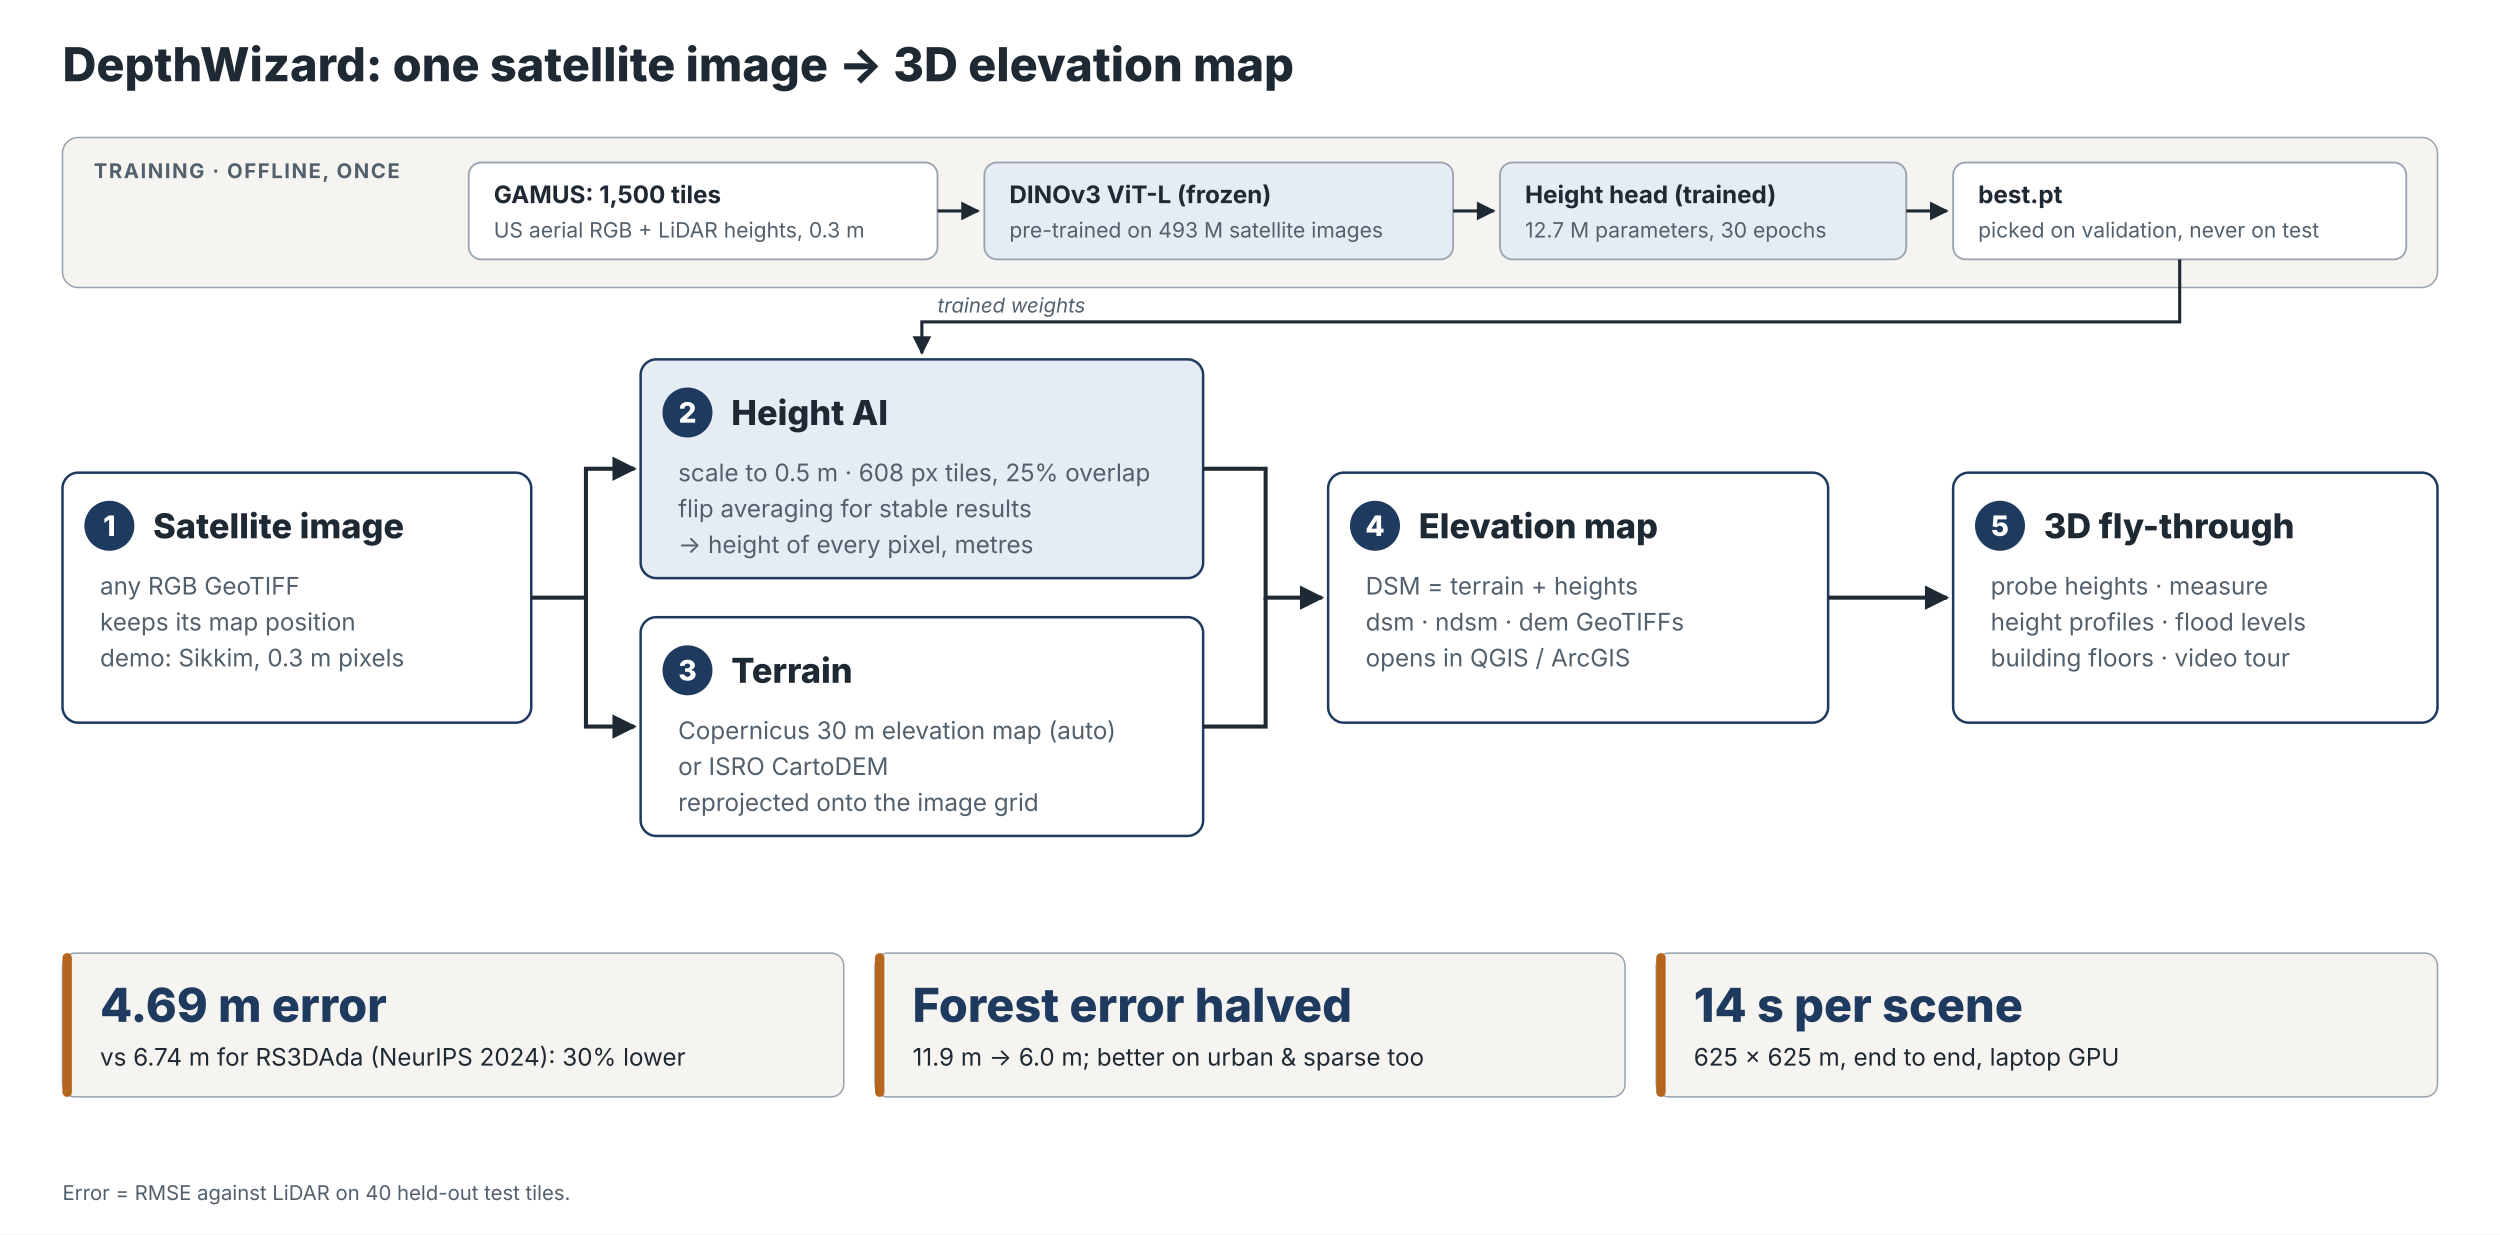
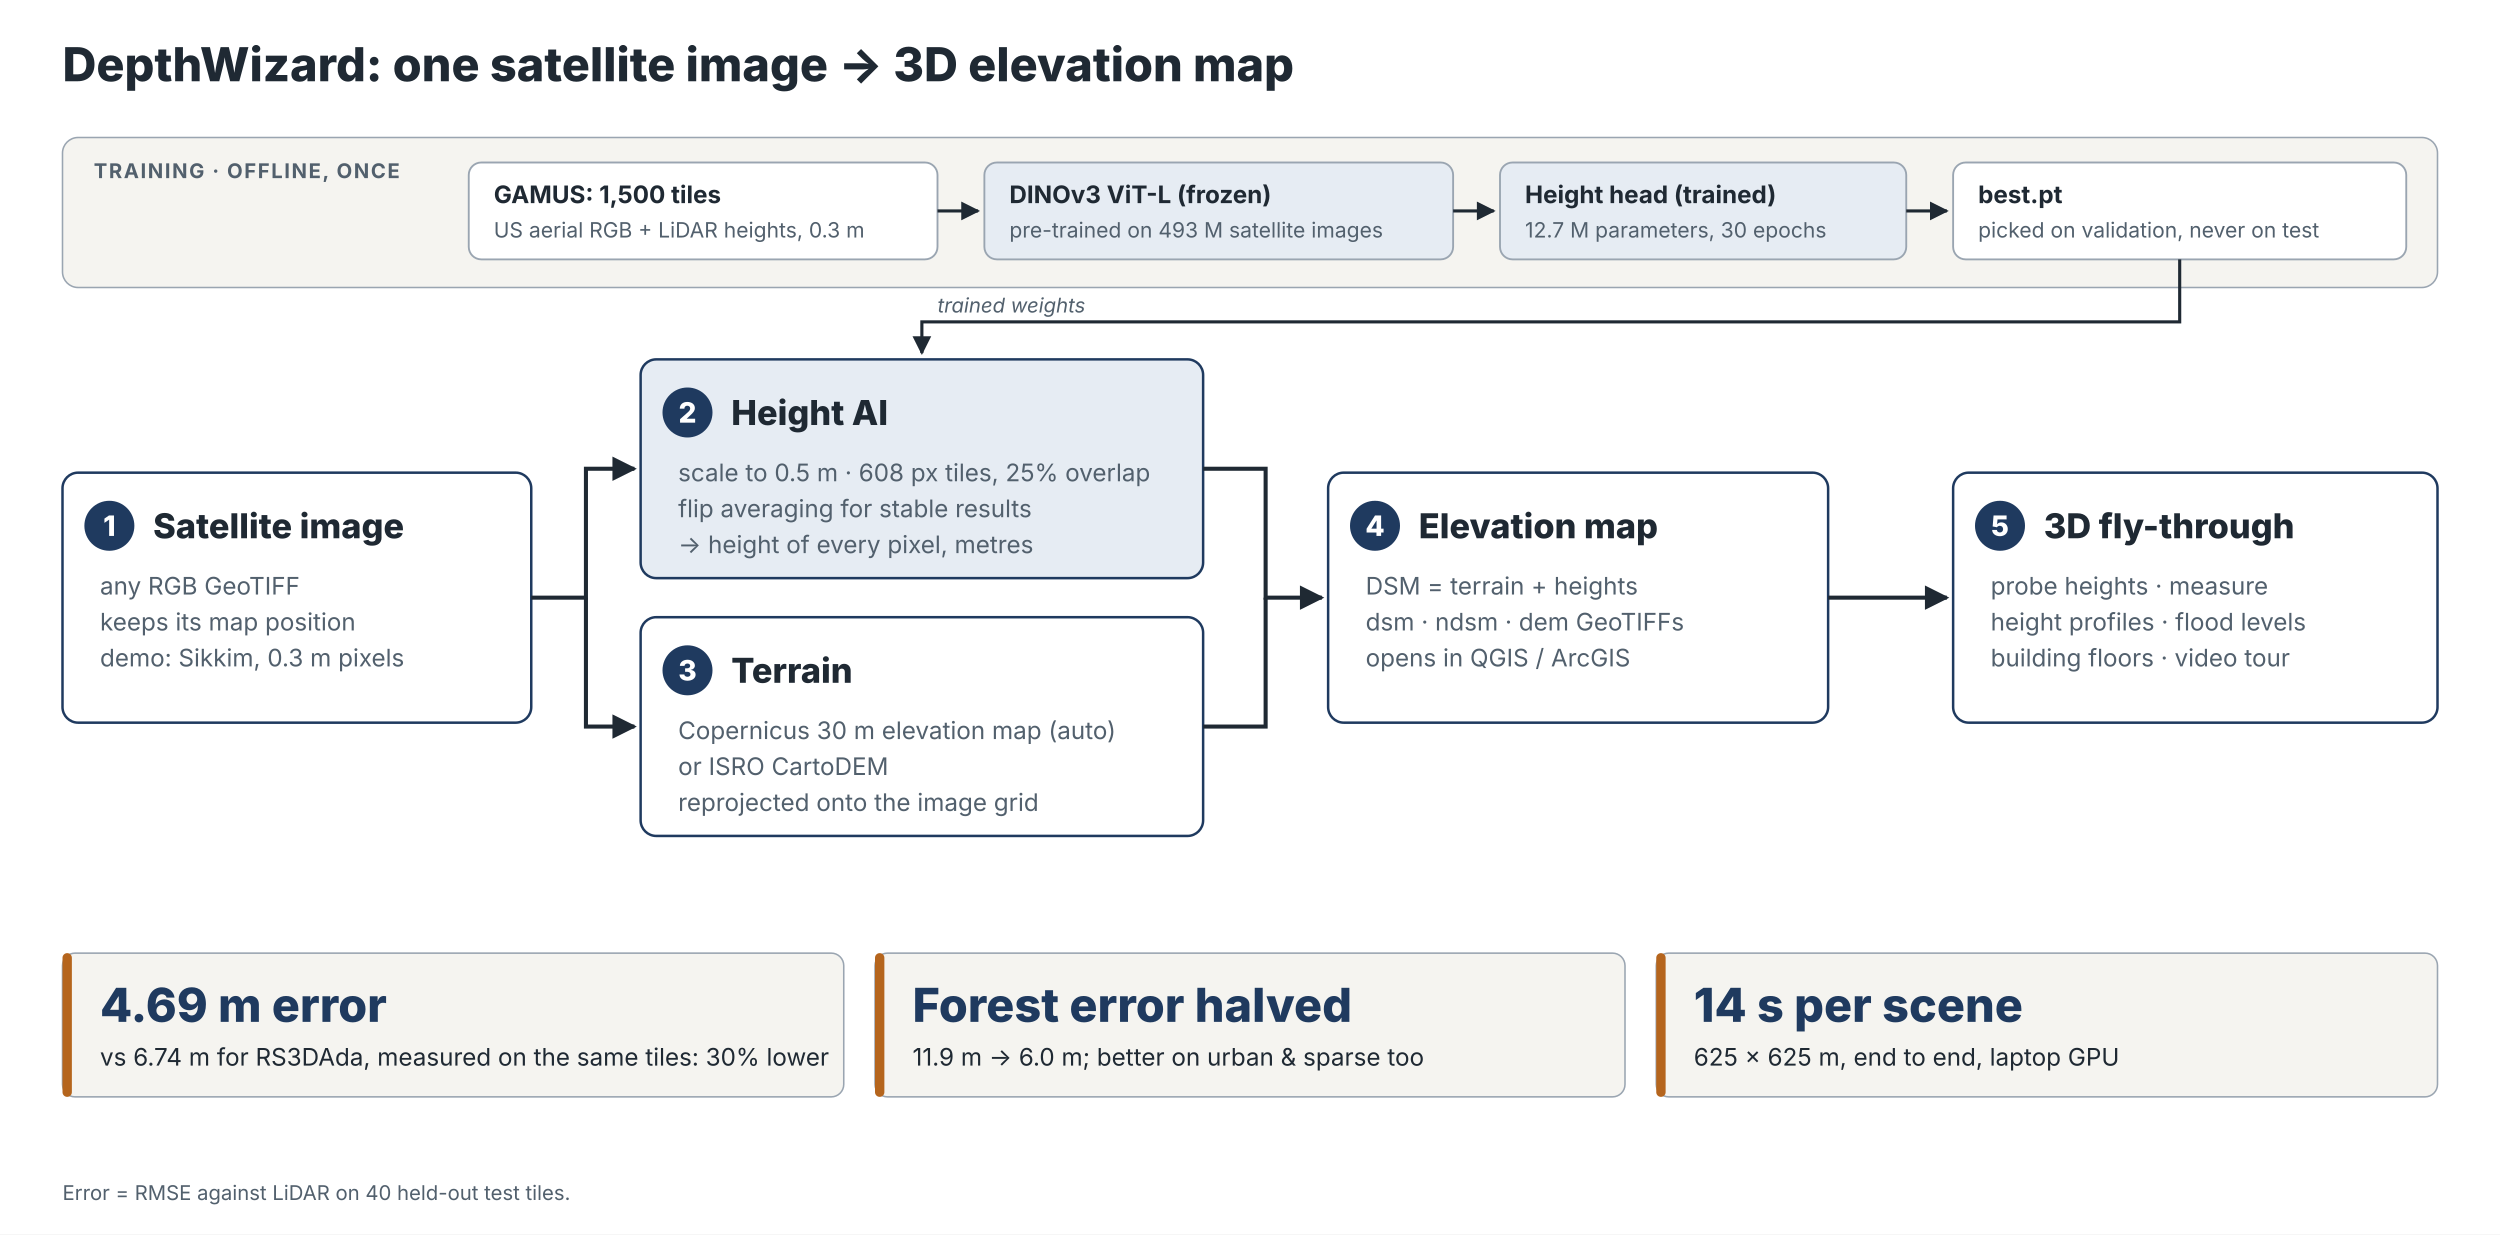
<svg xmlns="http://www.w3.org/2000/svg" width="1600" height="790" viewBox="0 0 1600 790" font-family="Inter, Segoe UI, Roboto, Helvetica, Arial, sans-serif">
  <defs>
    <marker id="ah" viewBox="0 0 10 10" refX="9" refY="5" markerWidth="6" markerHeight="6" orient="auto-start-reverse">
      <path d="M0,0 L10,5 L0,10 z" fill="#1f2933" />
    </marker>
  </defs>
  <rect width="1600" height="790" fill="#fff" />
  <text x="40" y="52" font-size="30" font-weight="800" fill="#1f2933">DepthWizard: one satellite image → 3D elevation map</text>
  <rect x="40" y="88" width="1520" height="96" rx="10" fill="#f5f4f0" stroke="#9aa5b1" stroke-width="1" />
  <text x="60" y="114" font-size="13" font-weight="700" fill="#52606d" letter-spacing="1">TRAINING · OFFLINE, ONCE</text>
  <rect x="300" y="104" width="300" height="62" rx="8" fill="#fff" stroke="#9aa5b1" stroke-width="1.2" />
  <text x="316" y="130" font-size="15.5" font-weight="700" fill="#1f2933">GAMUS: 1,500 tiles</text>
  <text x="316" y="152" font-size="13.5" fill="#52606d">US aerial RGB + LiDAR heights, 0.3 m</text>
  <rect x="630" y="104" width="300" height="62" rx="8" fill="#e6ecf3" stroke="#9aa5b1" stroke-width="1.2" />
  <text x="646" y="130" font-size="15.5" font-weight="700" fill="#1f2933">DINOv3 ViT-L (frozen)</text>
  <text x="646" y="152" font-size="13.5" fill="#52606d">pre-trained on 493 M satellite images</text>
  <rect x="960" y="104" width="260" height="62" rx="8" fill="#e6ecf3" stroke="#9aa5b1" stroke-width="1.2" />
  <text x="976" y="130" font-size="15.5" font-weight="700" fill="#1f2933">Height head (trained)</text>
  <text x="976" y="152" font-size="13.5" fill="#52606d">12.7 M parameters, 30 epochs</text>
  <rect x="1250" y="104" width="290" height="62" rx="8" fill="#fff" stroke="#9aa5b1" stroke-width="1.2" />
  <text x="1266" y="130" font-size="15.5" font-weight="700" fill="#1f2933">best.pt</text>
  <text x="1266" y="152" font-size="13.5" fill="#52606d">picked on validation, never on test</text>
  <path d="M600,135 L626,135" fill="none" stroke="#1f2933" stroke-width="2" marker-end="url(#ah)" />
  <path d="M930,135 L956,135" fill="none" stroke="#1f2933" stroke-width="2" marker-end="url(#ah)" />
  <path d="M1220,135 L1246,135" fill="none" stroke="#1f2933" stroke-width="2" marker-end="url(#ah)" />
  <rect x="40" y="302.5" width="300" height="160" rx="10" fill="#fff" stroke="#1f3a5f" stroke-width="1.6" />
  <circle cx="70" cy="336.5" r="16" fill="#1f3a5f" />
  <text x="70" y="343.0" text-anchor="middle" font-size="18" font-weight="800" fill="#fff">1</text>
  <text x="98" y="344.5" font-size="22" font-weight="800" fill="#1f2933">Satellite image</text>
  <text x="64" y="380.5" font-size="15.5" fill="#52606d">any RGB GeoTIFF</text>
  <text x="64" y="403.5" font-size="15.5" fill="#52606d">keeps its map position</text>
  <text x="64" y="426.5" font-size="15.5" fill="#52606d">demo: Sikkim, 0.3 m pixels</text>
  <rect x="410" y="230" width="360" height="140" rx="10" fill="#e6ecf3" stroke="#1f3a5f" stroke-width="1.6" />
  <circle cx="440" cy="264" r="16" fill="#1f3a5f" />
  <text x="440" y="270.5" text-anchor="middle" font-size="18" font-weight="800" fill="#fff">2</text>
  <text x="468" y="272" font-size="22" font-weight="800" fill="#1f2933">Height AI</text>
  <text x="434" y="308" font-size="15.5" fill="#52606d">scale to 0.5 m · 608 px tiles, 25% overlap</text>
  <text x="434" y="331" font-size="15.5" fill="#52606d">flip averaging for stable results</text>
  <text x="434" y="354" font-size="15.5" fill="#52606d">→ height of every pixel, metres</text>
  <rect x="410" y="395" width="360" height="140" rx="10" fill="#fff" stroke="#1f3a5f" stroke-width="1.6" />
  <circle cx="440" cy="429" r="16" fill="#1f3a5f" />
  <text x="440" y="435.5" text-anchor="middle" font-size="18" font-weight="800" fill="#fff">3</text>
  <text x="468" y="437" font-size="22" font-weight="800" fill="#1f2933">Terrain</text>
  <text x="434" y="473" font-size="15.5" fill="#52606d">Copernicus 30 m elevation map (auto)</text>
  <text x="434" y="496" font-size="15.5" fill="#52606d">or ISRO CartoDEM</text>
  <text x="434" y="519" font-size="15.5" fill="#52606d">reprojected onto the image grid</text>
  <rect x="850" y="302.5" width="320" height="160" rx="10" fill="#fff" stroke="#1f3a5f" stroke-width="1.6" />
  <circle cx="880" cy="336.5" r="16" fill="#1f3a5f" />
  <text x="880" y="343.0" text-anchor="middle" font-size="18" font-weight="800" fill="#fff">4</text>
  <text x="908" y="344.5" font-size="22" font-weight="800" fill="#1f2933">Elevation map</text>
  <text x="874" y="380.5" font-size="15.5" fill="#52606d">DSM = terrain + heights</text>
  <text x="874" y="403.5" font-size="15.5" fill="#52606d">dsm · ndsm · dem GeoTIFFs</text>
  <text x="874" y="426.5" font-size="15.5" fill="#52606d">opens in QGIS / ArcGIS</text>
  <rect x="1250" y="302.5" width="310" height="160" rx="10" fill="#fff" stroke="#1f3a5f" stroke-width="1.6" />
  <circle cx="1280" cy="336.5" r="16" fill="#1f3a5f" />
  <text x="1280" y="343.0" text-anchor="middle" font-size="18" font-weight="800" fill="#fff">5</text>
  <text x="1308" y="344.5" font-size="22" font-weight="800" fill="#1f2933">3D fly-through</text>
  <text x="1274" y="380.5" font-size="15.5" fill="#52606d">probe heights · measure</text>
  <text x="1274" y="403.5" font-size="15.5" fill="#52606d">height profiles · flood levels</text>
  <text x="1274" y="426.5" font-size="15.5" fill="#52606d">building floors · video tour</text>
  <path d="M340,382.5 L375,382.5 L375,300.0 L406,300.0" fill="none" stroke="#1f2933" stroke-width="2.6" marker-end="url(#ah)" />
  <path d="M375,382.5 L375,465.0 L406,465.0" fill="none" stroke="#1f2933" stroke-width="2.6" marker-end="url(#ah)" />
  <path d="M770,300.0 L810,300.0 L810,382.5 L846,382.5" fill="none" stroke="#1f2933" stroke-width="2.6" marker-end="url(#ah)" />
  <path d="M770,465.0 L810,465.0 L810,382.5" fill="none" stroke="#1f2933" stroke-width="2.6" />
  <path d="M1170,382.5 L1246,382.5" fill="none" stroke="#1f2933" stroke-width="2.6" marker-end="url(#ah)" />
  <path d="M1395,166 L1395,206 L590,206 L590,226" fill="none" stroke="#1f2933" stroke-width="2" marker-end="url(#ah)" />
  <text x="600" y="200" font-size="13" fill="#52606d" font-style="italic">trained weights</text>
  <rect x="40" y="610" width="500" height="92" rx="8" fill="#f5f4f0" stroke="#9aa5b1" stroke-width="1" />
  <rect x="40" y="610" width="6" height="92" rx="3" fill="#b5651d" />
  <text x="64" y="654" font-size="30" font-weight="800" fill="#1f3a5f">4.69 m error</text>
-   <text x="64" y="682" font-size="15.5" fill="#1f2933">vs 6.74 m for RS3DAda (NeurIPS 2024): 30% lower</text>
+   <text x="64" y="682" font-size="15.5" fill="#1f2933">vs 6.74 m for RS3DAda, measured on the same tiles: 30% lower</text>
  <rect x="560" y="610" width="480" height="92" rx="8" fill="#f5f4f0" stroke="#9aa5b1" stroke-width="1" />
  <rect x="560" y="610" width="6" height="92" rx="3" fill="#b5651d" />
  <text x="584" y="654" font-size="30" font-weight="800" fill="#1f3a5f">Forest error halved</text>
  <text x="584" y="682" font-size="15.5" fill="#1f2933">11.9 m → 6.0 m; better on urban &amp; sparse too</text>
  <rect x="1060" y="610" width="500" height="92" rx="8" fill="#f5f4f0" stroke="#9aa5b1" stroke-width="1" />
  <rect x="1060" y="610" width="6" height="92" rx="3" fill="#b5651d" />
  <text x="1084" y="654" font-size="30" font-weight="800" fill="#1f3a5f">14 s per scene</text>
  <text x="1084" y="682" font-size="15.5" fill="#1f2933">625 × 625 m, end to end, laptop GPU</text>
  <text x="40" y="768" font-size="13" fill="#52606d">Error = RMSE against LiDAR on 40 held-out test tiles.</text>
</svg>
